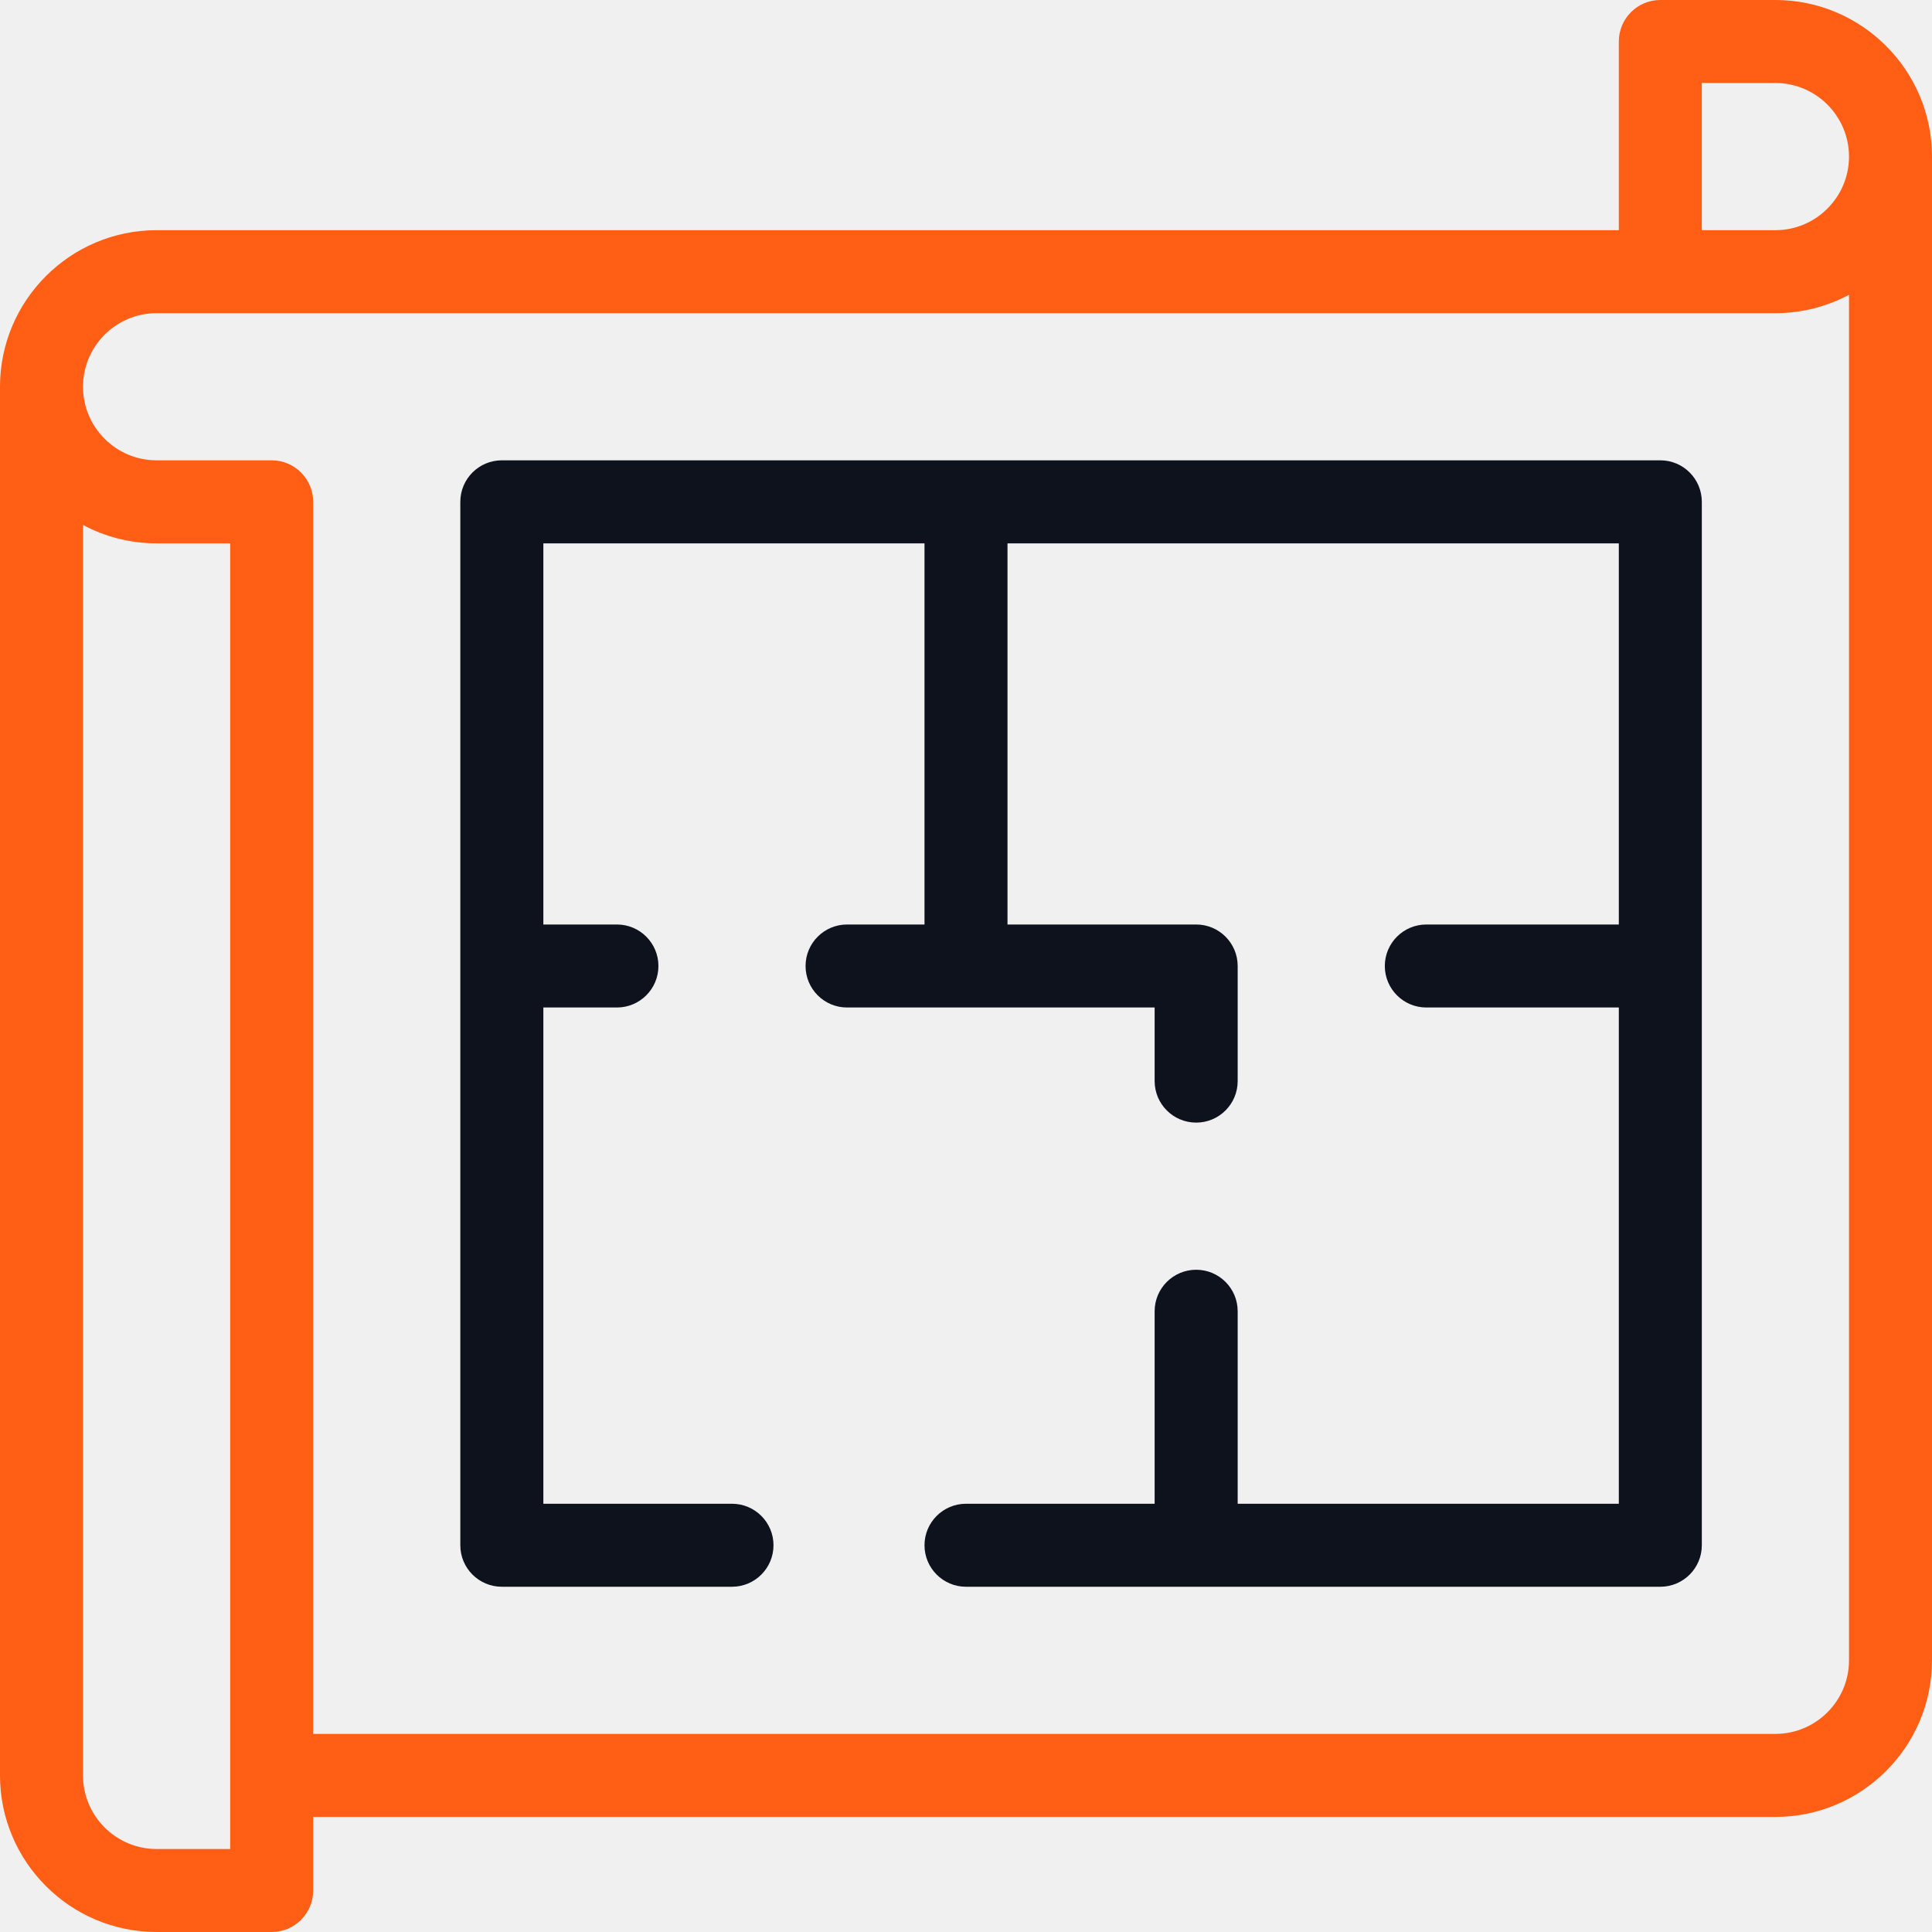
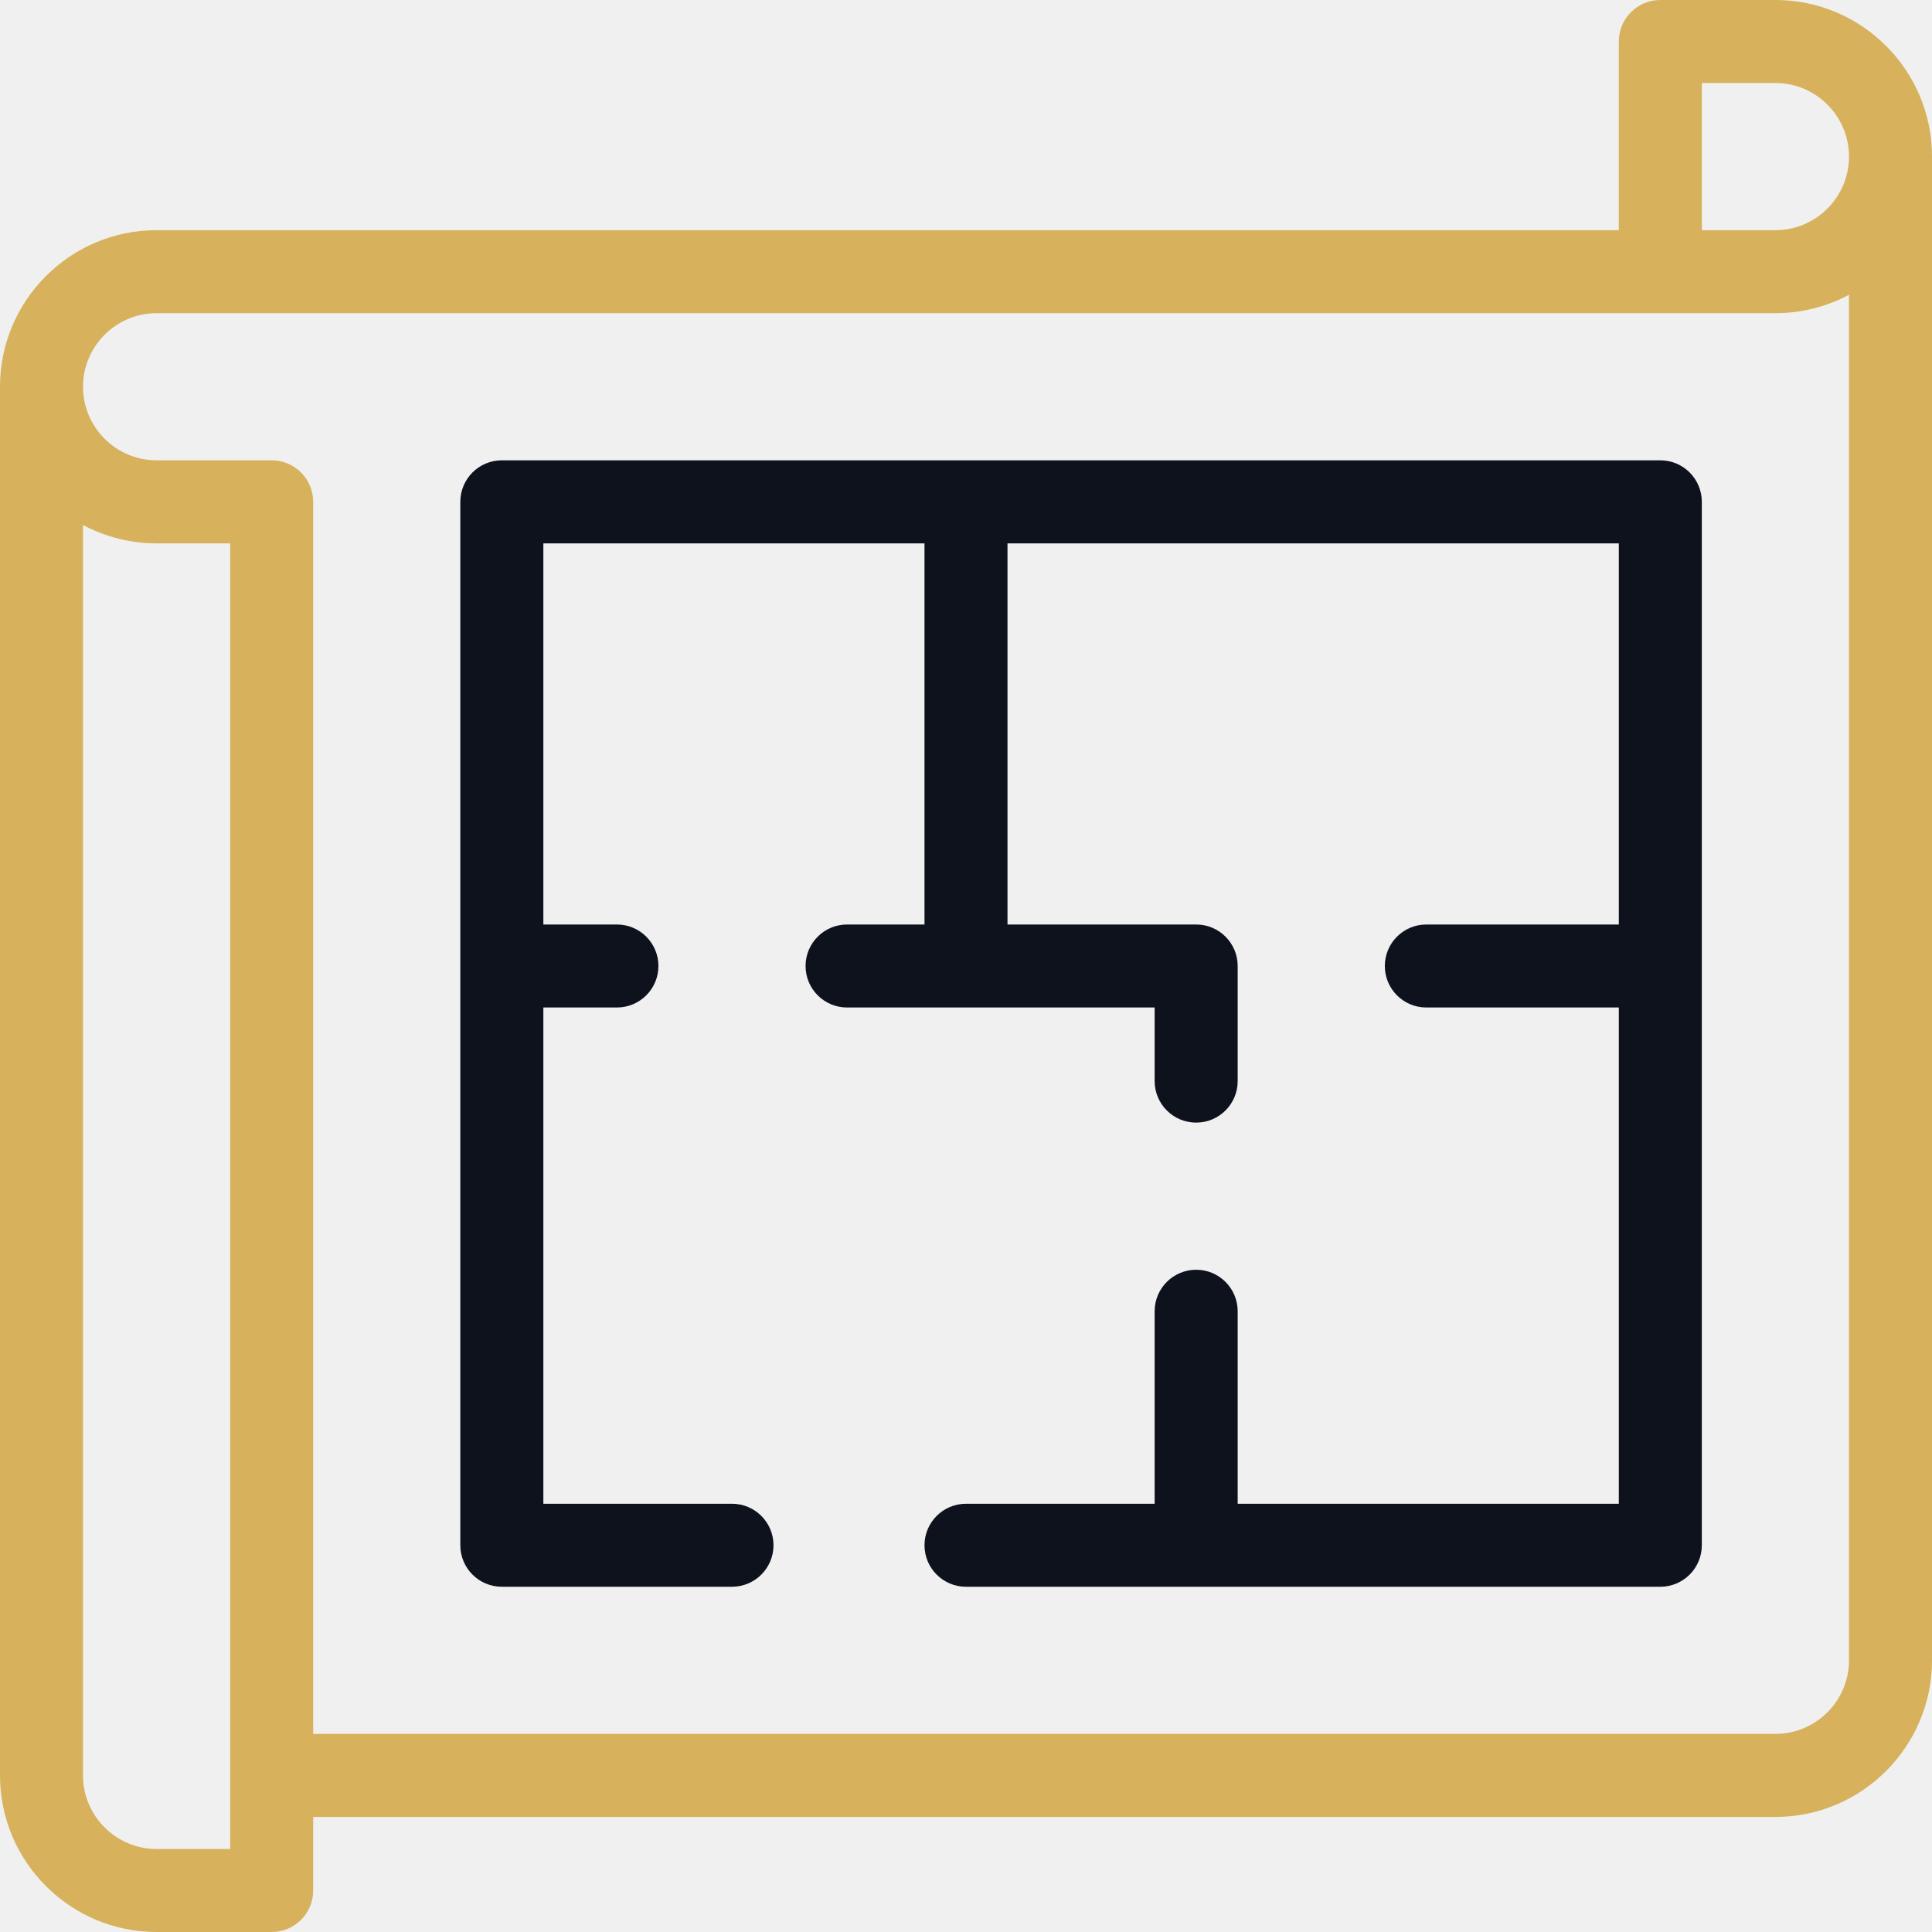
<svg xmlns="http://www.w3.org/2000/svg" width="50" height="50" viewBox="0 0 50 50" fill="none">
  <g clip-path="url(#clip0_23_405)">
-     <path d="M45.947 0H42.969C42.376 0 41.895 0.481 41.895 1.074V5.957H4.053C1.818 5.957 0 7.775 0 10.009V45.947C0 48.182 1.818 50 4.053 50H7.031C7.624 50 8.105 49.519 8.105 48.926V47.022H45.947C48.182 47.022 50 45.204 50 42.969V4.053C50 1.818 48.182 0 45.947 0ZM44.043 2.148H45.947C46.997 2.148 47.852 3.003 47.852 4.053C47.852 5.102 46.997 5.957 45.947 5.957H44.043V2.148ZM5.957 47.852H4.053C3.003 47.852 2.148 46.997 2.148 45.947V13.586C2.716 13.889 3.365 14.062 4.053 14.062H5.957V47.852ZM45.947 44.873H8.105V12.988C8.105 12.394 7.624 11.913 7.031 11.913H4.053C3.003 11.913 2.148 11.059 2.148 10.009C2.148 8.959 3.003 8.105 4.053 8.105H42.969H45.947C46.635 8.105 47.283 7.932 47.852 7.629V42.969C47.852 44.019 46.997 44.873 45.947 44.873Z" fill="#FF5E14" />
+     <path d="M45.947 0H42.969C42.376 0 41.895 0.481 41.895 1.074V5.957H4.053C1.818 5.957 0 7.775 0 10.009V45.947C0 48.182 1.818 50 4.053 50H7.031C7.624 50 8.105 49.519 8.105 48.926V47.022H45.947C48.182 47.022 50 45.204 50 42.969V4.053C50 1.818 48.182 0 45.947 0ZM44.043 2.148H45.947C46.997 2.148 47.852 3.003 47.852 4.053C47.852 5.102 46.997 5.957 45.947 5.957H44.043V2.148ZM5.957 47.852H4.053C3.003 47.852 2.148 46.997 2.148 45.947V13.586C2.716 13.889 3.365 14.062 4.053 14.062H5.957V47.852ZM45.947 44.873H8.105V12.988C8.105 12.394 7.624 11.913 7.031 11.913H4.053C3.003 11.913 2.148 11.059 2.148 10.009C2.148 8.959 3.003 8.105 4.053 8.105H42.969H45.947C46.635 8.105 47.283 7.932 47.852 7.629V42.969C47.852 44.019 46.997 44.873 45.947 44.873Z" fill="#D7B15B" />
    <path d="M42.969 11.913H12.988C12.394 11.913 11.913 12.394 11.913 12.988V39.991C11.913 40.584 12.394 41.065 12.988 41.065H18.944C19.537 41.065 20.018 40.584 20.018 39.991C20.018 39.398 19.537 38.917 18.944 38.917H14.062V26.074H15.966C16.559 26.074 17.04 25.593 17.04 25C17.04 24.407 16.559 23.926 15.966 23.926H14.062V14.062H23.926L23.926 23.926H21.922C21.329 23.926 20.848 24.407 20.848 25C20.848 25.593 21.329 26.074 21.922 26.074H29.882V27.978C29.882 28.572 30.363 29.053 30.957 29.053C31.55 29.053 32.031 28.572 32.031 27.978V25C32.031 24.407 31.55 23.926 30.957 23.926H26.074L26.074 14.062H41.895V23.926H36.913C36.32 23.926 35.839 24.407 35.839 25C35.839 25.593 36.32 26.074 36.913 26.074H41.895V38.917H32.031V33.935C32.031 33.342 31.55 32.861 30.957 32.861C30.363 32.861 29.882 33.342 29.882 33.935V38.917H25C24.407 38.917 23.926 39.398 23.926 39.991C23.926 40.584 24.407 41.065 25 41.065H42.969C43.562 41.065 44.043 40.584 44.043 39.991V12.988C44.043 12.394 43.562 11.913 42.969 11.913Z" fill="#0E121D" />
  </g>
  <defs>
    <clipPath id="clip0_23_405">
      <rect width="50" height="50" fill="white" />
    </clipPath>
  </defs>
</svg>
